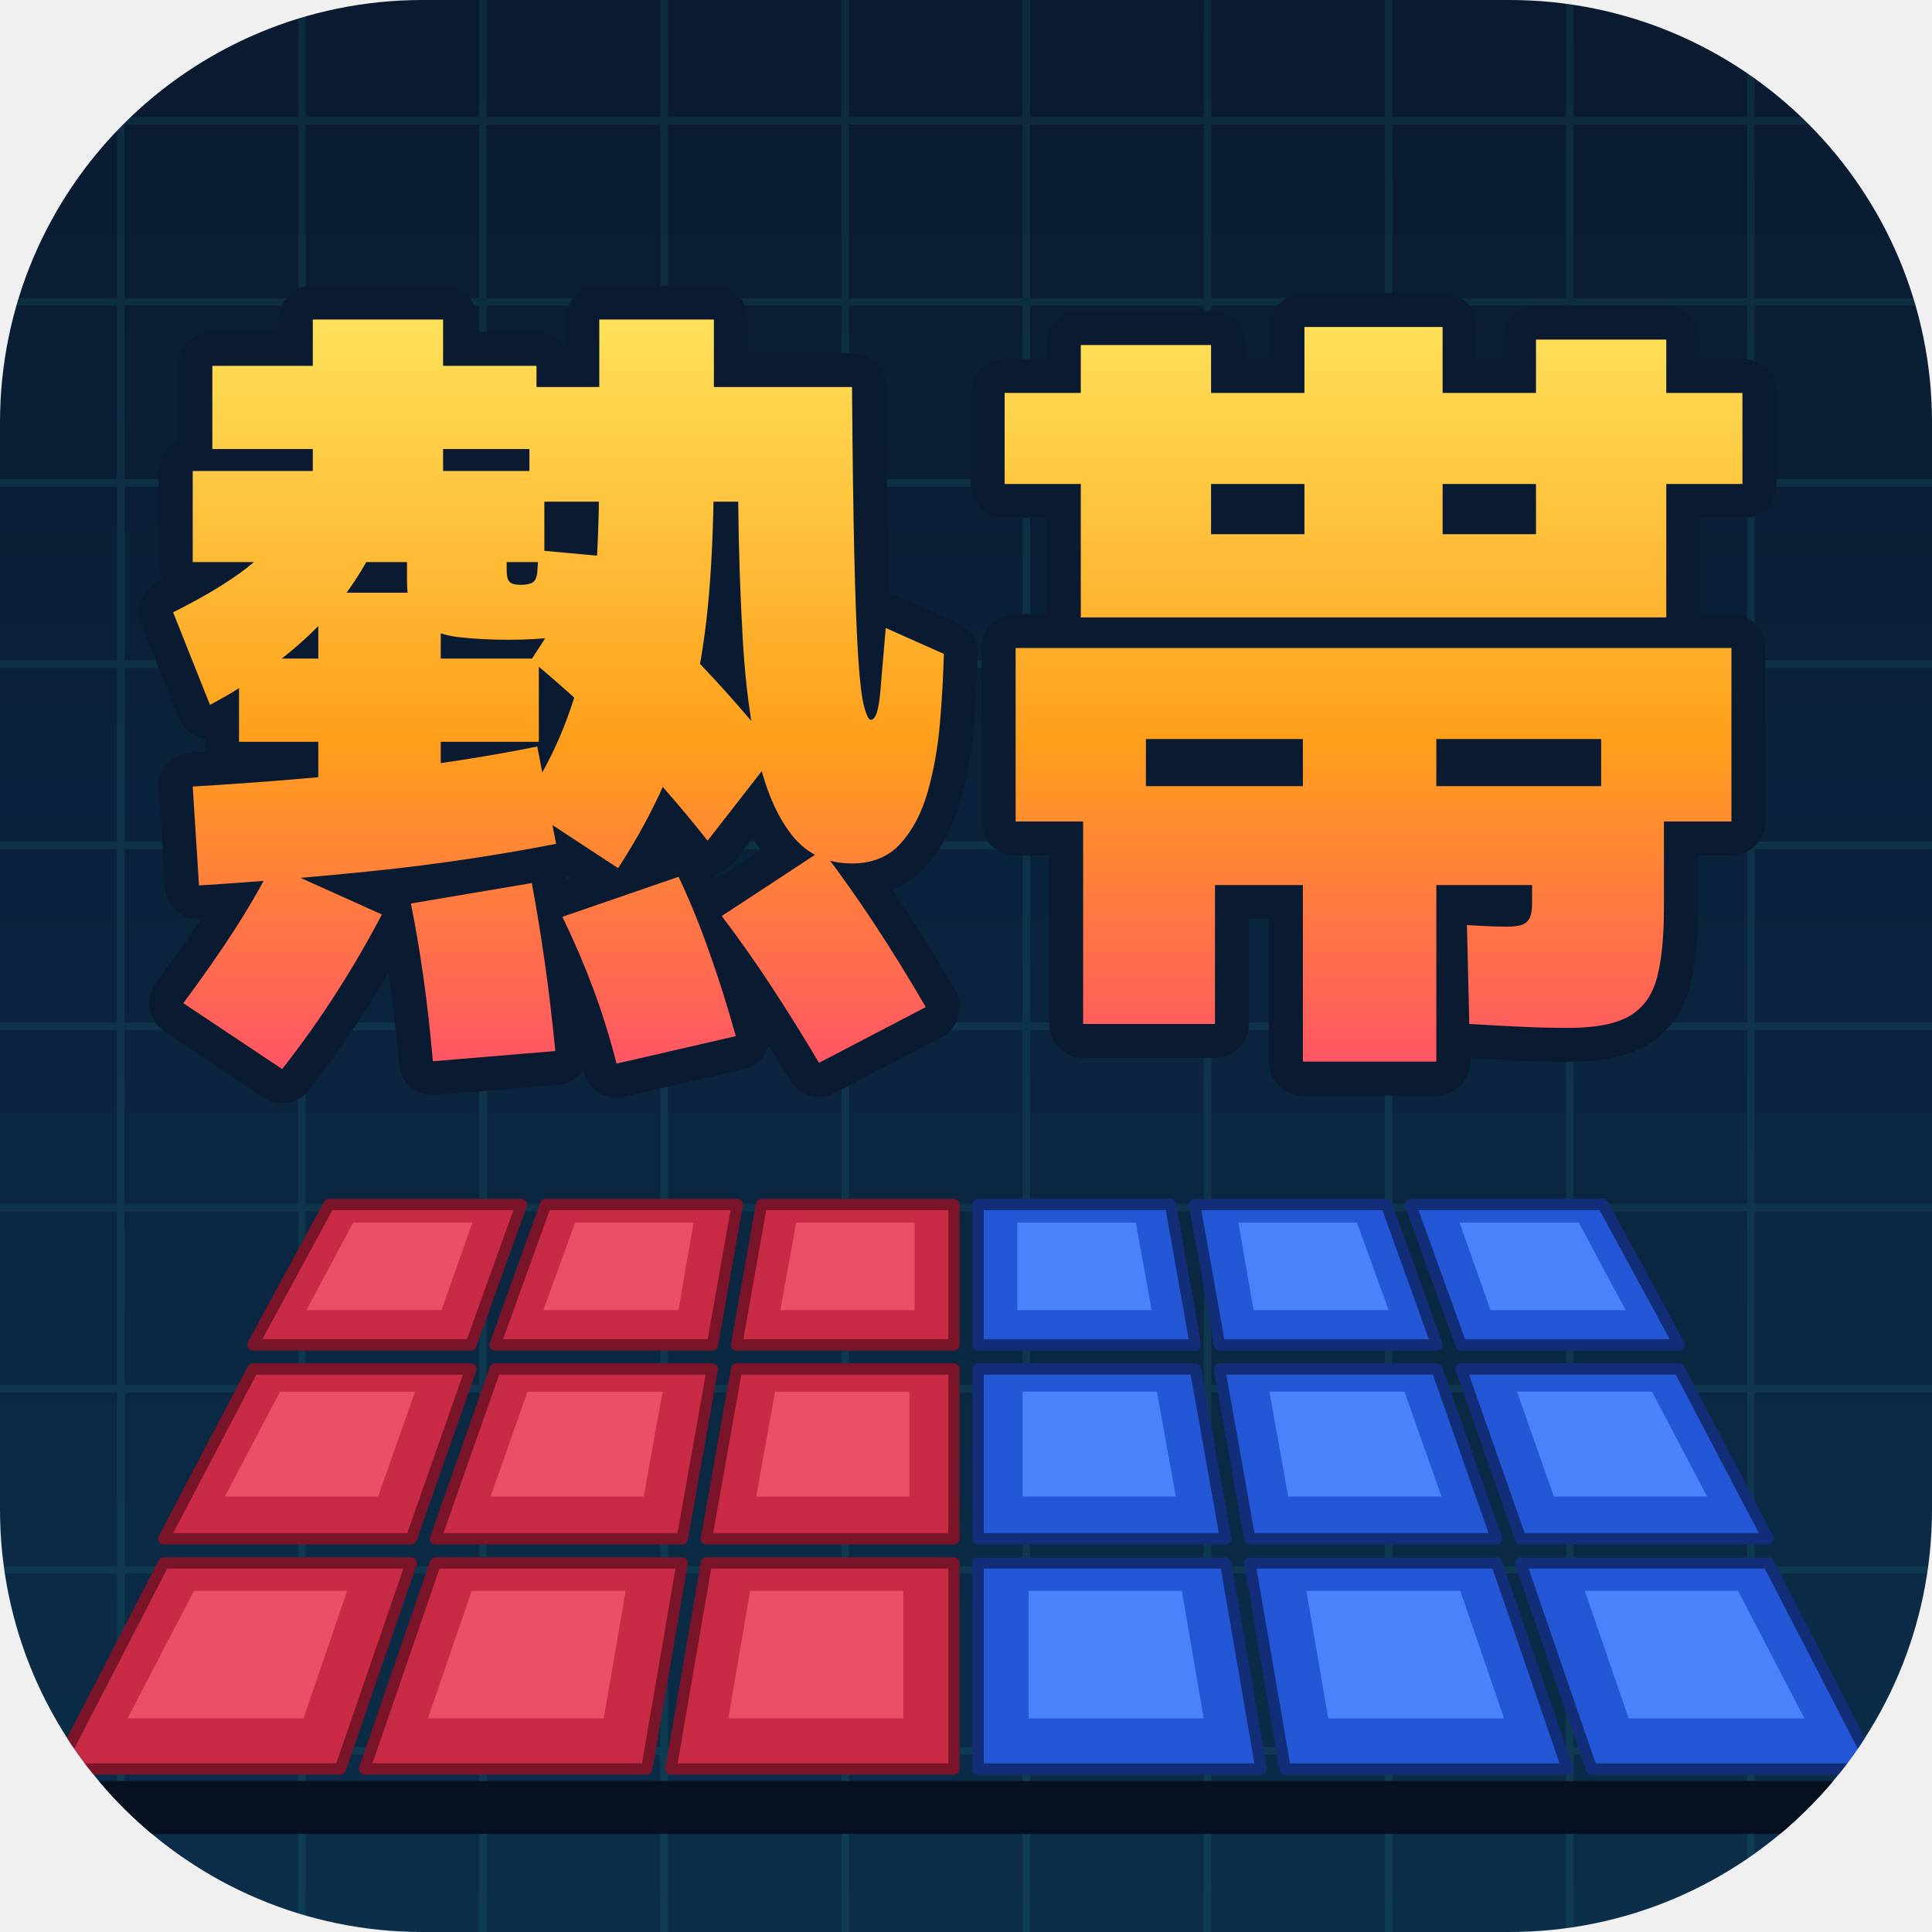
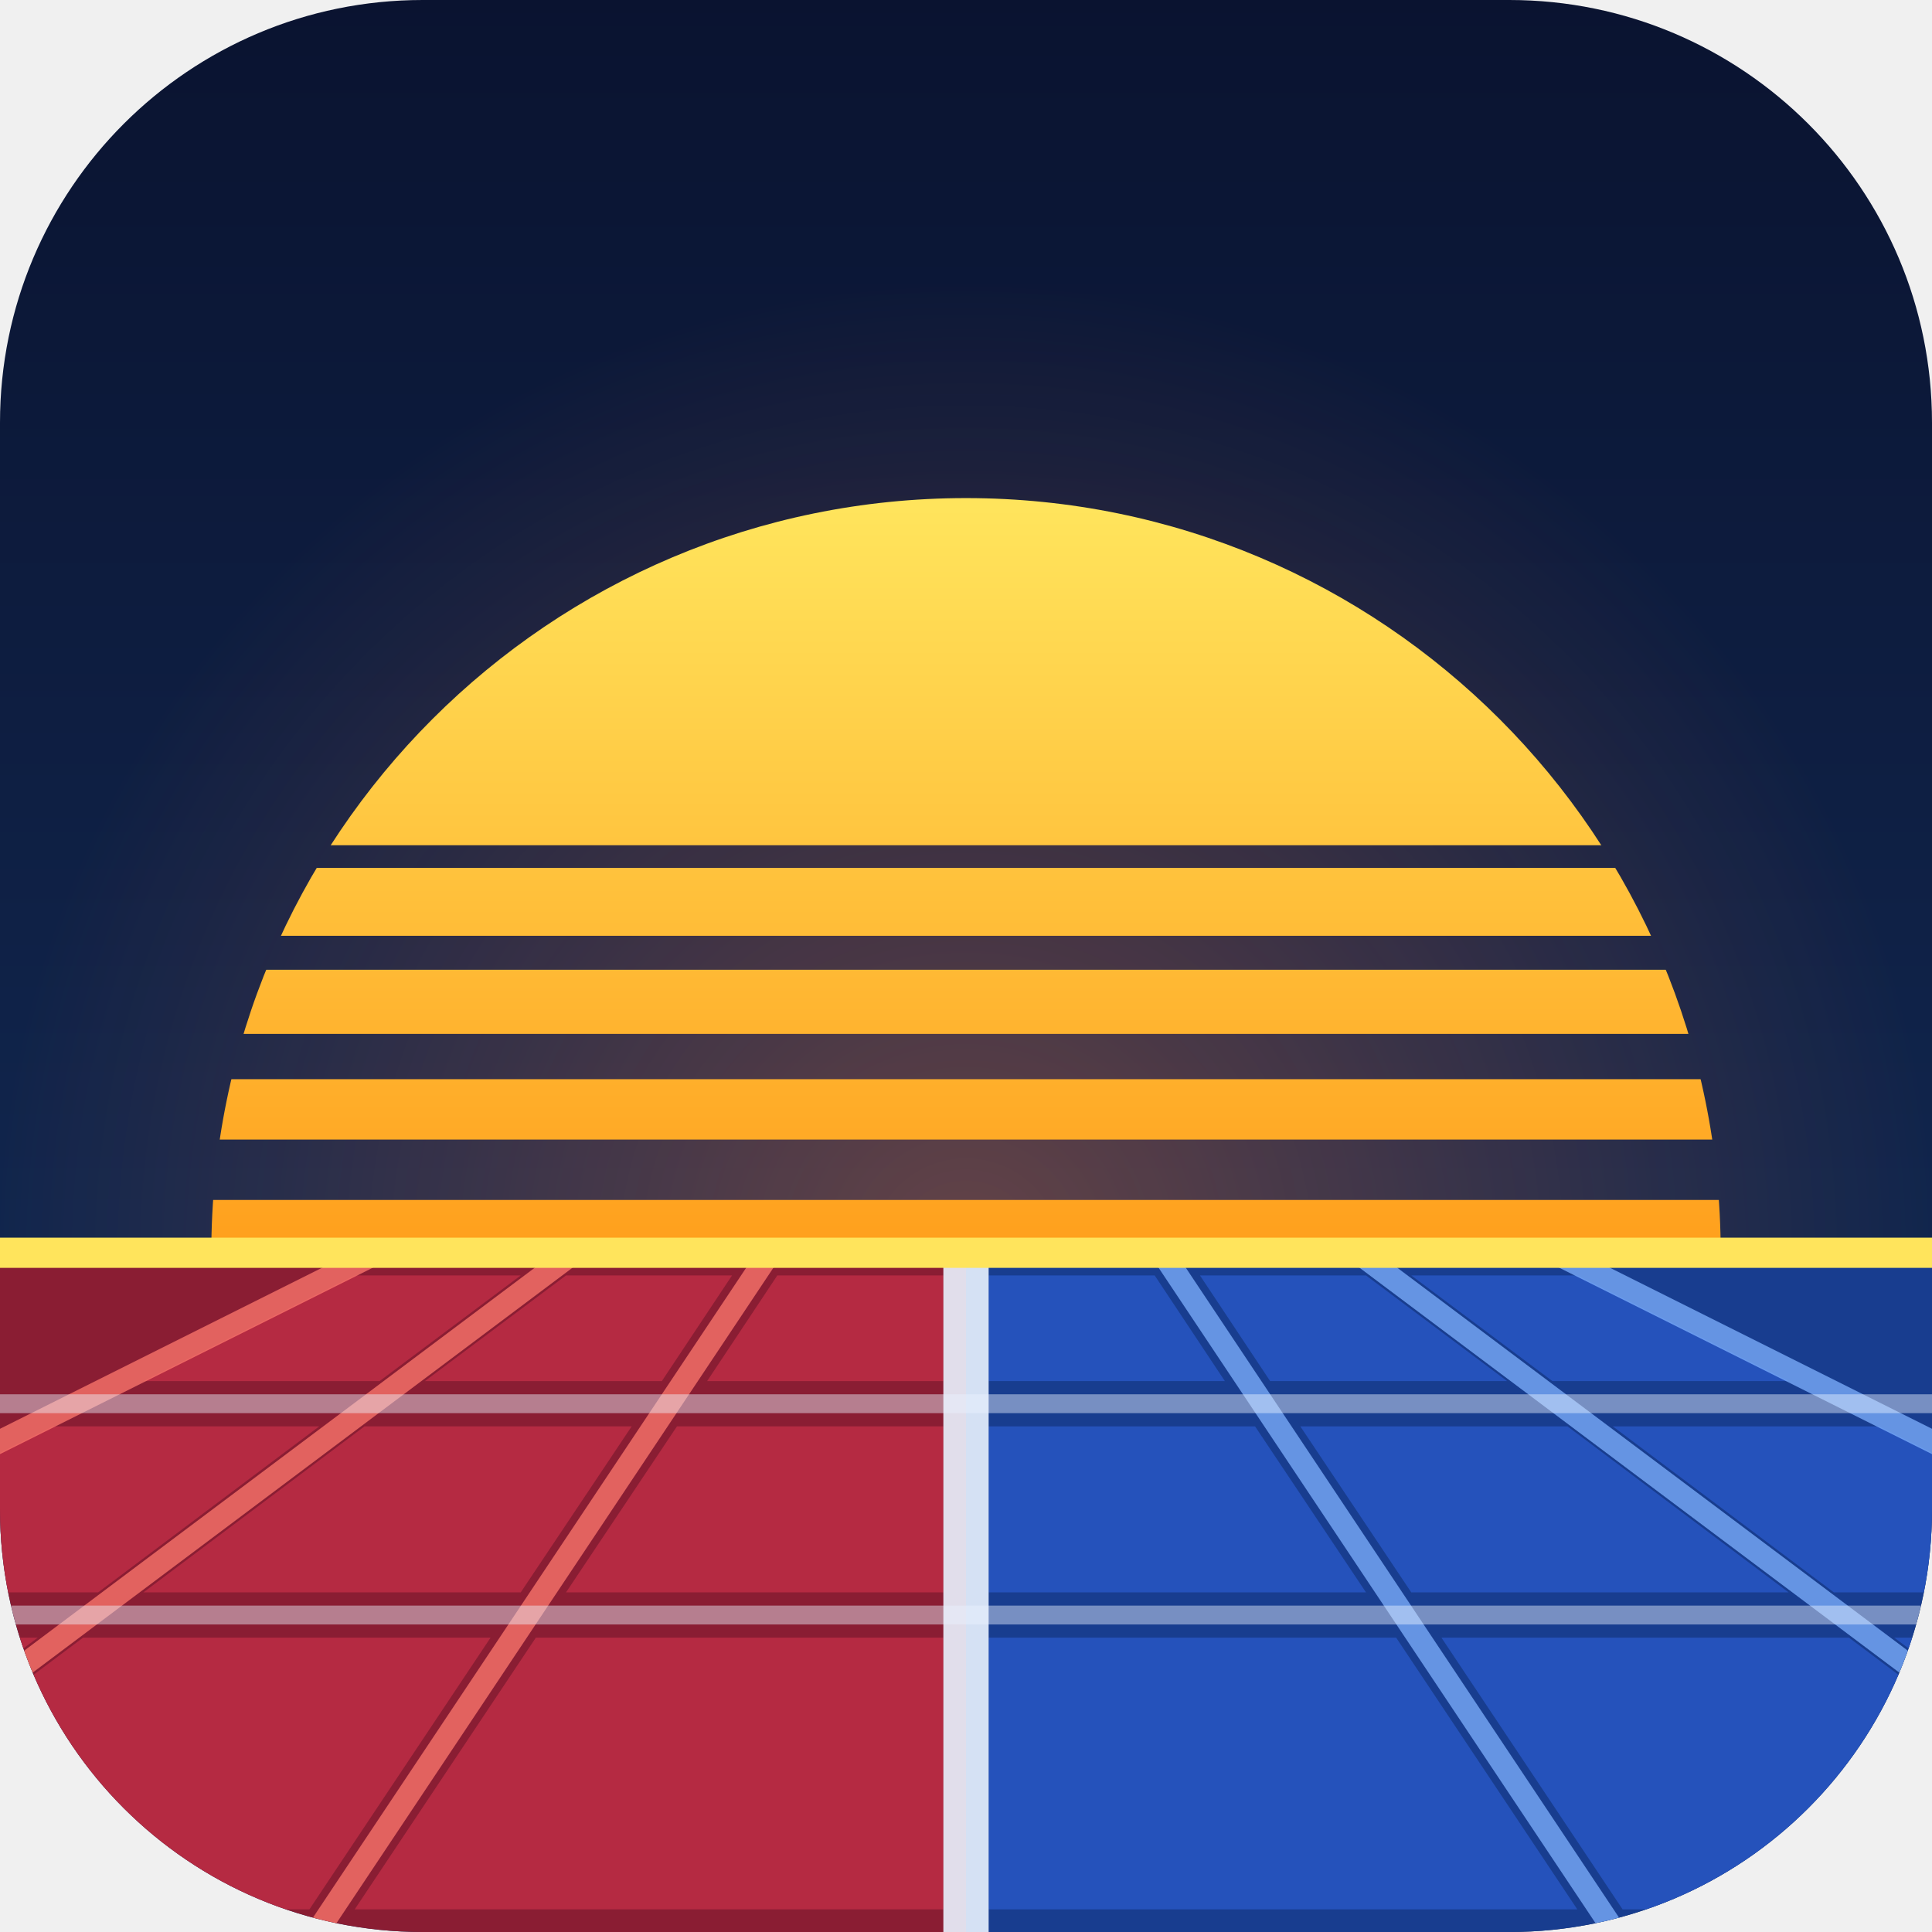
- <svg xmlns="http://www.w3.org/2000/svg" viewBox="0 0 256 256" width="256" height="256" role="img" aria-label="熱帯 nettai">
+ <svg xmlns="http://www.w3.org/2000/svg" viewBox="0 0 256 256" width="256" height="256" role="img" aria-label="nettai">
  <defs>
-     <linearGradient id="bg" x1="0" y1="0" x2="0" y2="1">
-       <stop offset="0" stop-color="#0A1A30" />
-       <stop offset="1" stop-color="#0B2E4A" />
+     <linearGradient id="sun" x1="0" y1="0" x2="0" y2="1">
+       <stop offset="0" stop-color="#FFE45C" />
+       <stop offset="0.5" stop-color="#FF9F1C" />
+       <stop offset="1" stop-color="#FF4D6D" />
    </linearGradient>
-     <linearGradient id="sun" gradientUnits="userSpaceOnUse" x1="0" y1="40" x2="0" y2="146">
-       <stop offset="0" stop-color="#FFE45C" />
-       <stop offset="0.55" stop-color="#FF9F1C" />
-       <stop offset="1" stop-color="#FF4D6D" />
+     <linearGradient id="night" x1="0" y1="0" x2="0" y2="1">
+       <stop offset="0" stop-color="#0a1330" />
+       <stop offset="1" stop-color="#14305e" />
    </linearGradient>
    <clipPath id="sq">
      <rect width="256" height="256" rx="56" />
    </clipPath>
+     <radialGradient id="glow">
+       <stop offset="0" stop-color="#ff7a3d" stop-opacity="0.35" />
+       <stop offset="1" stop-color="#ff7a3d" stop-opacity="0" />
+     </radialGradient>
  </defs>
  <g clip-path="url(#sq)">
-     <rect width="256" height="256" fill="url(#bg)" />
-     <g stroke="#2EC4B6" stroke-width="1" opacity="0.10">
-       <line x1="16" y1="0" x2="16" y2="256" />
-       <line x1="40" y1="0" x2="40" y2="256" />
-       <line x1="64" y1="0" x2="64" y2="256" />
-       <line x1="88" y1="0" x2="88" y2="256" />
-       <line x1="112" y1="0" x2="112" y2="256" />
-       <line x1="136" y1="0" x2="136" y2="256" />
-       <line x1="160" y1="0" x2="160" y2="256" />
-       <line x1="184" y1="0" x2="184" y2="256" />
-       <line x1="208" y1="0" x2="208" y2="256" />
-       <line x1="232" y1="0" x2="232" y2="256" />
-       <line x1="0" y1="16" x2="256" y2="16" />
-       <line x1="0" y1="40" x2="256" y2="40" />
-       <line x1="0" y1="64" x2="256" y2="64" />
-       <line x1="0" y1="88" x2="256" y2="88" />
-       <line x1="0" y1="112" x2="256" y2="112" />
-       <line x1="0" y1="136" x2="256" y2="136" />
-       <line x1="0" y1="160" x2="256" y2="160" />
-       <line x1="0" y1="184" x2="256" y2="184" />
-       <line x1="0" y1="208" x2="256" y2="208" />
-       <line x1="0" y1="232" x2="256" y2="232" />
+     <rect width="256" height="256" fill="url(#night)" />
+     <circle cx="128" cy="166" r="128" fill="url(#glow)" />
+     <mask id="cut">
+       <rect width="256" height="256" fill="white" />
+       <rect x="0" y="112" width="256" height="3" fill="black" />
+       <rect x="0" y="124" width="256" height="4.5" fill="black" />
+       <rect x="0" y="137" width="256" height="6" fill="black" />
+       <rect x="0" y="151" width="256" height="8" fill="black" />
+     </mask>
+     <g mask="url(#cut)">
+       <circle cx="128" cy="166" r="100" fill="url(#sun)" />
    </g>
-     <polygon points="43.6,159.6 69.1,159.6 62.4,178.2 33.5,178.2" fill="#C92A45" stroke="#7A1428" stroke-width="1.5" stroke-linejoin="round" />
-     <polygon points="46.8,162.0 62.6,162.0 58.5,173.6 40.6,173.6" fill="#F0566E" opacity="0.85" />
-     <polygon points="72.3,159.6 97.7,159.6 94.4,178.2 65.6,178.2" fill="#C92A45" stroke="#7A1428" stroke-width="1.5" stroke-linejoin="round" />
-     <polygon points="76.2,162.0 91.9,162.0 89.9,173.6 72.0,173.6" fill="#F0566E" opacity="0.85" />
-     <polygon points="100.9,159.6 126.4,159.6 126.4,178.2 97.6,178.2" fill="#C92A45" stroke="#7A1428" stroke-width="1.5" stroke-linejoin="round" />
-     <polygon points="105.5,162.0 121.2,162.0 121.2,173.6 103.4,173.6" fill="#F0566E" opacity="0.85" />
-     <polygon points="129.6,159.6 155.1,159.6 158.4,178.2 129.6,178.2" fill="#2457D6" stroke="#132E78" stroke-width="1.5" stroke-linejoin="round" />
-     <polygon points="134.8,162.0 150.5,162.0 152.6,173.6 134.8,173.6" fill="#4F8BFF" opacity="0.85" />
-     <polygon points="158.3,159.6 183.7,159.6 190.4,178.2 161.6,178.2" fill="#2457D6" stroke="#132E78" stroke-width="1.5" stroke-linejoin="round" />
-     <polygon points="164.1,162.0 179.8,162.0 184.0,173.6 166.1,173.6" fill="#4F8BFF" opacity="0.85" />
-     <polygon points="186.9,159.6 212.4,159.6 222.5,178.2 193.6,178.2" fill="#2457D6" stroke="#132E78" stroke-width="1.5" stroke-linejoin="round" />
-     <polygon points="193.4,162.0 209.2,162.0 215.4,173.6 197.5,173.6" fill="#4F8BFF" opacity="0.85" />
-     <polygon points="33.5,181.4 62.4,181.4 54.5,203.9 21.7,203.9" fill="#C92A45" stroke="#7A1428" stroke-width="1.5" stroke-linejoin="round" />
-     <polygon points="37.1,184.4 55.0,184.4 50.1,198.3 29.8,198.3" fill="#F0566E" opacity="0.85" />
-     <polygon points="65.6,181.4 94.4,181.4 90.4,203.9 57.7,203.9" fill="#C92A45" stroke="#7A1428" stroke-width="1.5" stroke-linejoin="round" />
-     <polygon points="69.9,184.4 87.8,184.4 85.3,198.3 65.0,198.3" fill="#F0566E" opacity="0.85" />
-     <polygon points="97.6,181.4 126.4,181.4 126.4,203.9 93.6,203.9" fill="#C92A45" stroke="#7A1428" stroke-width="1.5" stroke-linejoin="round" />
-     <polygon points="102.7,184.4 120.5,184.4 120.5,198.3 100.2,198.3" fill="#F0566E" opacity="0.85" />
-     <polygon points="129.6,181.4 158.4,181.4 162.4,203.9 129.6,203.9" fill="#2457D6" stroke="#132E78" stroke-width="1.5" stroke-linejoin="round" />
-     <polygon points="135.5,184.4 153.3,184.4 155.8,198.3 135.5,198.3" fill="#4F8BFF" opacity="0.85" />
-     <polygon points="161.6,181.4 190.4,181.4 198.3,203.9 165.6,203.9" fill="#2457D6" stroke="#132E78" stroke-width="1.5" stroke-linejoin="round" />
-     <polygon points="168.2,184.4 186.1,184.4 191.0,198.3 170.7,198.3" fill="#4F8BFF" opacity="0.85" />
-     <polygon points="193.6,181.4 222.5,181.4 234.3,203.9 201.5,203.9" fill="#2457D6" stroke="#132E78" stroke-width="1.5" stroke-linejoin="round" />
-     <polygon points="201.0,184.4 218.9,184.4 226.2,198.3 205.9,198.3" fill="#4F8BFF" opacity="0.85" />
-     <polygon points="21.7,207.1 54.5,207.1 45.1,234.4 7.6,234.4" fill="#C92A45" stroke="#7A1428" stroke-width="1.5" stroke-linejoin="round" />
-     <polygon points="25.7,210.8 46.0,210.8 40.2,227.7 16.9,227.7" fill="#F0566E" opacity="0.85" />
-     <polygon points="57.7,207.1 90.4,207.1 85.7,234.4 48.3,234.4" fill="#C92A45" stroke="#7A1428" stroke-width="1.5" stroke-linejoin="round" />
-     <polygon points="62.5,210.8 82.9,210.8 80.0,227.7 56.7,227.7" fill="#F0566E" opacity="0.85" />
-     <polygon points="93.6,207.1 126.4,207.1 126.4,234.4 88.9,234.4" fill="#C92A45" stroke="#7A1428" stroke-width="1.5" stroke-linejoin="round" />
-     <polygon points="99.4,210.8 119.7,210.8 119.7,227.7 96.5,227.7" fill="#F0566E" opacity="0.85" />
-     <polygon points="129.6,207.1 162.4,207.1 167.1,234.4 129.6,234.4" fill="#2457D6" stroke="#132E78" stroke-width="1.5" stroke-linejoin="round" />
-     <polygon points="136.3,210.8 156.6,210.8 159.5,227.7 136.3,227.7" fill="#4F8BFF" opacity="0.85" />
-     <polygon points="165.6,207.1 198.3,207.1 207.7,234.4 170.3,234.4" fill="#2457D6" stroke="#132E78" stroke-width="1.5" stroke-linejoin="round" />
-     <polygon points="173.1,210.8 193.5,210.8 199.3,227.7 176.0,227.7" fill="#4F8BFF" opacity="0.85" />
-     <polygon points="201.5,207.1 234.3,207.1 248.4,234.4 210.9,234.4" fill="#2457D6" stroke="#132E78" stroke-width="1.5" stroke-linejoin="round" />
-     <polygon points="210.0,210.8 230.3,210.8 239.1,227.7 215.8,227.7" fill="#4F8BFF" opacity="0.85" />
-     <polygon points="7.0,236.0 249.0,236.0 246.0,243.0 10.0,243.0" fill="#06101E" />
+     <rect x="0" y="166" width="128" height="90" fill="#8a1d33" />
+     <rect x="128" y="166" width="128" height="90" fill="#183d8f" />
+     <polygon points="47.0,169 69.0,169 50.3,183 19.0,183" fill="#d8344f" opacity="0.55" />
+     <polygon points="75.0,169 97.0,169 87.7,183 56.3,183" fill="#d8344f" opacity="0.55" />
+     <polygon points="103.0,169 125.0,169 125.0,183 93.7,183" fill="#d8344f" opacity="0.55" />
+     <polygon points="131.0,169 153.0,169 162.3,183 131.0,183" fill="#2f63e0" opacity="0.55" />
+     <polygon points="159.0,169 181.0,169 199.7,183 168.3,183" fill="#2f63e0" opacity="0.55" />
+     <polygon points="187.0,169 209.0,169 237.0,183 205.7,183" fill="#2f63e0" opacity="0.55" />
+     <polygon points="7.0,189 42.3,189 13.0,211 -37.0,211" fill="#d8344f" opacity="0.55" />
+     <polygon points="48.3,189 83.7,189 69.0,211 19.0,211" fill="#d8344f" opacity="0.55" />
+     <polygon points="89.7,189 125.0,189 125.0,211 75.0,211" fill="#d8344f" opacity="0.55" />
+     <polygon points="131.0,189 166.3,189 181.0,211 131.0,211" fill="#2f63e0" opacity="0.55" />
+     <polygon points="172.3,189 207.7,189 237.0,211 187.0,211" fill="#2f63e0" opacity="0.55" />
+     <polygon points="213.7,189 249.0,189 293.0,211 243.0,211" fill="#2f63e0" opacity="0.55" />
+     <polygon points="-49.0,217 5.0,217 -43.0,253 -121.0,253" fill="#d8344f" opacity="0.55" />
+     <polygon points="11.0,217 65.0,217 41.0,253 -37.0,253" fill="#d8344f" opacity="0.55" />
+     <polygon points="71.0,217 125.0,217 125.0,253 47.0,253" fill="#d8344f" opacity="0.55" />
+     <polygon points="131.0,217 185.0,217 209.0,253 131.0,253" fill="#2f63e0" opacity="0.55" />
+     <polygon points="191.0,217 245.0,217 293.0,253 215.0,253" fill="#2f63e0" opacity="0.55" />
+     <polygon points="251.0,217 305.0,217 377.0,253 299.0,253" fill="#2f63e0" opacity="0.55" />
+     <line x1="50.0" y1="166" x2="-130.0" y2="256" stroke="#ff7a6e" stroke-width="3" opacity="0.75" />
+     <line x1="76.0" y1="166" x2="-44.0" y2="256" stroke="#ff7a6e" stroke-width="3" opacity="0.75" />
+     <line x1="102.0" y1="166" x2="42.0" y2="256" stroke="#ff7a6e" stroke-width="3" opacity="0.75" />
+     <line x1="154.0" y1="166" x2="214.0" y2="256" stroke="#7fb2ff" stroke-width="3" opacity="0.75" />
+     <line x1="180.0" y1="166" x2="300.0" y2="256" stroke="#7fb2ff" stroke-width="3" opacity="0.75" />
+     <line x1="206.0" y1="166" x2="386.0" y2="256" stroke="#7fb2ff" stroke-width="3" opacity="0.75" />
+     <line x1="0" y1="186" x2="256" y2="186" stroke="#eaf3ff" stroke-width="2.5" opacity="0.45" />
+     <line x1="0" y1="214" x2="256" y2="214" stroke="#eaf3ff" stroke-width="2.5" opacity="0.45" />
+     <rect x="125" y="166" width="6" height="90" fill="#eaf3ff" opacity="0.9" />
+     <rect x="0" y="164" width="256" height="4" fill="#ffe45c" />
  </g>
-   <path d="M41.448 66.676V42.34H58.712V66.676ZM28.136 59.5V48.476H71.088V59.5ZM25.536 74.476V62.412H72.128V74.476ZM27.824 93.404 22.936 81.132Q25.64 79.78 27.772 78.532Q29.904 77.284 31.724 75.984Q33.544 74.684 35.156 73.124Q36.768 71.564 38.432 69.588L49.976 71.668Q48.416 74.996 46.336 77.96Q44.256 80.924 41.552 83.576Q38.848 86.228 35.468 88.672Q32.088 91.116 27.824 93.404ZM67.344 84.772Q63.704 84.772 60.636 84.408Q57.568 84.044 55.748 82.38Q53.928 80.716 53.928 76.972V69.068H67.136V75.62Q67.136 76.66 67.5 77.076Q67.864 77.492 69.008 77.492Q70.048 77.492 70.568 77.18Q71.088 76.868 71.192 75.828L71.4 72.916L80.344 73.748L80.032 77.076Q79.72 80.82 78.056 82.432Q76.392 84.044 73.688 84.408Q70.984 84.772 67.344 84.772ZM42.176 108.588V78.532H58.4V108.588ZM31.672 98.292V87.268H71.4V98.292ZM26.368 117.324 25.536 104.22Q39.472 103.388 50.444 102.14Q61.416 100.892 71.192 98.916L73.688 111.812Q61.936 114.1 50.028 115.348Q38.12 116.596 26.368 117.324ZM112.896 114.412Q107.904 114.412 104.94 110.668Q101.976 106.924 100.468 100.32Q98.96 93.716 98.44 85.032Q97.92 76.348 97.816 66.468H70.152V51.284H112.896Q113.0 65.22 113.208 73.904Q113.416 82.588 113.728 87.268Q114.04 91.948 114.508 93.664Q114.976 95.38 115.392 95.38Q116.328 95.38 116.64 91.688Q116.952 87.996 117.368 83.212L125.064 86.644Q124.96 91.012 124.544 95.848Q124.128 100.684 122.932 104.896Q121.736 109.108 119.344 111.76Q116.952 114.412 112.896 114.412ZM81.904 115.036 69.216 106.716Q72.232 102.14 74.156 97.668Q76.08 93.196 77.276 88.048Q78.472 82.9 78.94 76.4Q79.408 69.9 79.408 61.268V42.34H94.592V61.268Q94.592 70.94 93.968 78.48Q93.344 86.02 91.888 92.208Q90.432 98.396 87.988 103.908Q85.544 109.42 81.904 115.036ZM93.76 111.396Q88.248 104.428 82.684 98.76Q77.12 93.092 70.36 87.476L78.576 74.788Q85.856 80.82 91.836 87.008Q97.816 93.196 102.912 99.644ZM37.392 141.66 24.288 132.924Q27.928 128.036 30.84 123.564Q33.752 119.092 36.04 114.62L50.6 121.172Q48.0 126.164 44.724 131.312Q41.448 136.46 37.392 141.66ZM57.36 140.62Q56.84 134.692 56.112 129.544Q55.384 124.396 54.448 119.716L70.464 117.012Q71.4 122.004 72.18 127.464Q72.96 132.924 73.584 139.268ZM81.696 140.932Q80.344 135.628 78.524 130.792Q76.704 125.956 74.52 121.484L89.912 116.18Q91.992 120.548 93.916 125.956Q95.84 131.364 97.504 137.292ZM108.528 140.828Q105.304 135.42 102.132 130.584Q98.96 125.748 95.632 121.38L108.944 112.644Q112.584 117.428 115.964 122.576Q119.344 127.724 122.672 133.444Z M143.208 81.808V45.72H160.472V70.784H203.528V44.992H220.792V81.808ZM207.879 136.2Q204.568 136.2 201.396 136.044Q198.224 135.888 194.688 135.68L194.376 122.576Q196.045 122.68 197.342 122.732Q198.64 122.784 199.784 122.784Q200.824 122.784 201.552 122.576Q202.28 122.368 202.644 121.718Q203.008 121.068 203.008 119.768V117.272H160.992V135.68H143.52V104.168H220.48V120.392Q220.48 126.112 219.544 129.596Q218.608 133.08 215.893 134.64Q213.177 136.2 207.879 136.2ZM134.576 108.848V86.904H151.84V108.848ZM172.64 140.672V90.856H190.32V140.672ZM134.576 97.928V85.864H229.424V97.928ZM172.848 74.112V43.328H191.152V74.112ZM212.16 108.848V86.904H229.424V108.848ZM133.12 64.128V52.064H230.88V64.128Z" fill="url(#sun)" stroke="#0A1A30" stroke-width="9" stroke-linejoin="round" paint-order="stroke" />
</svg>
